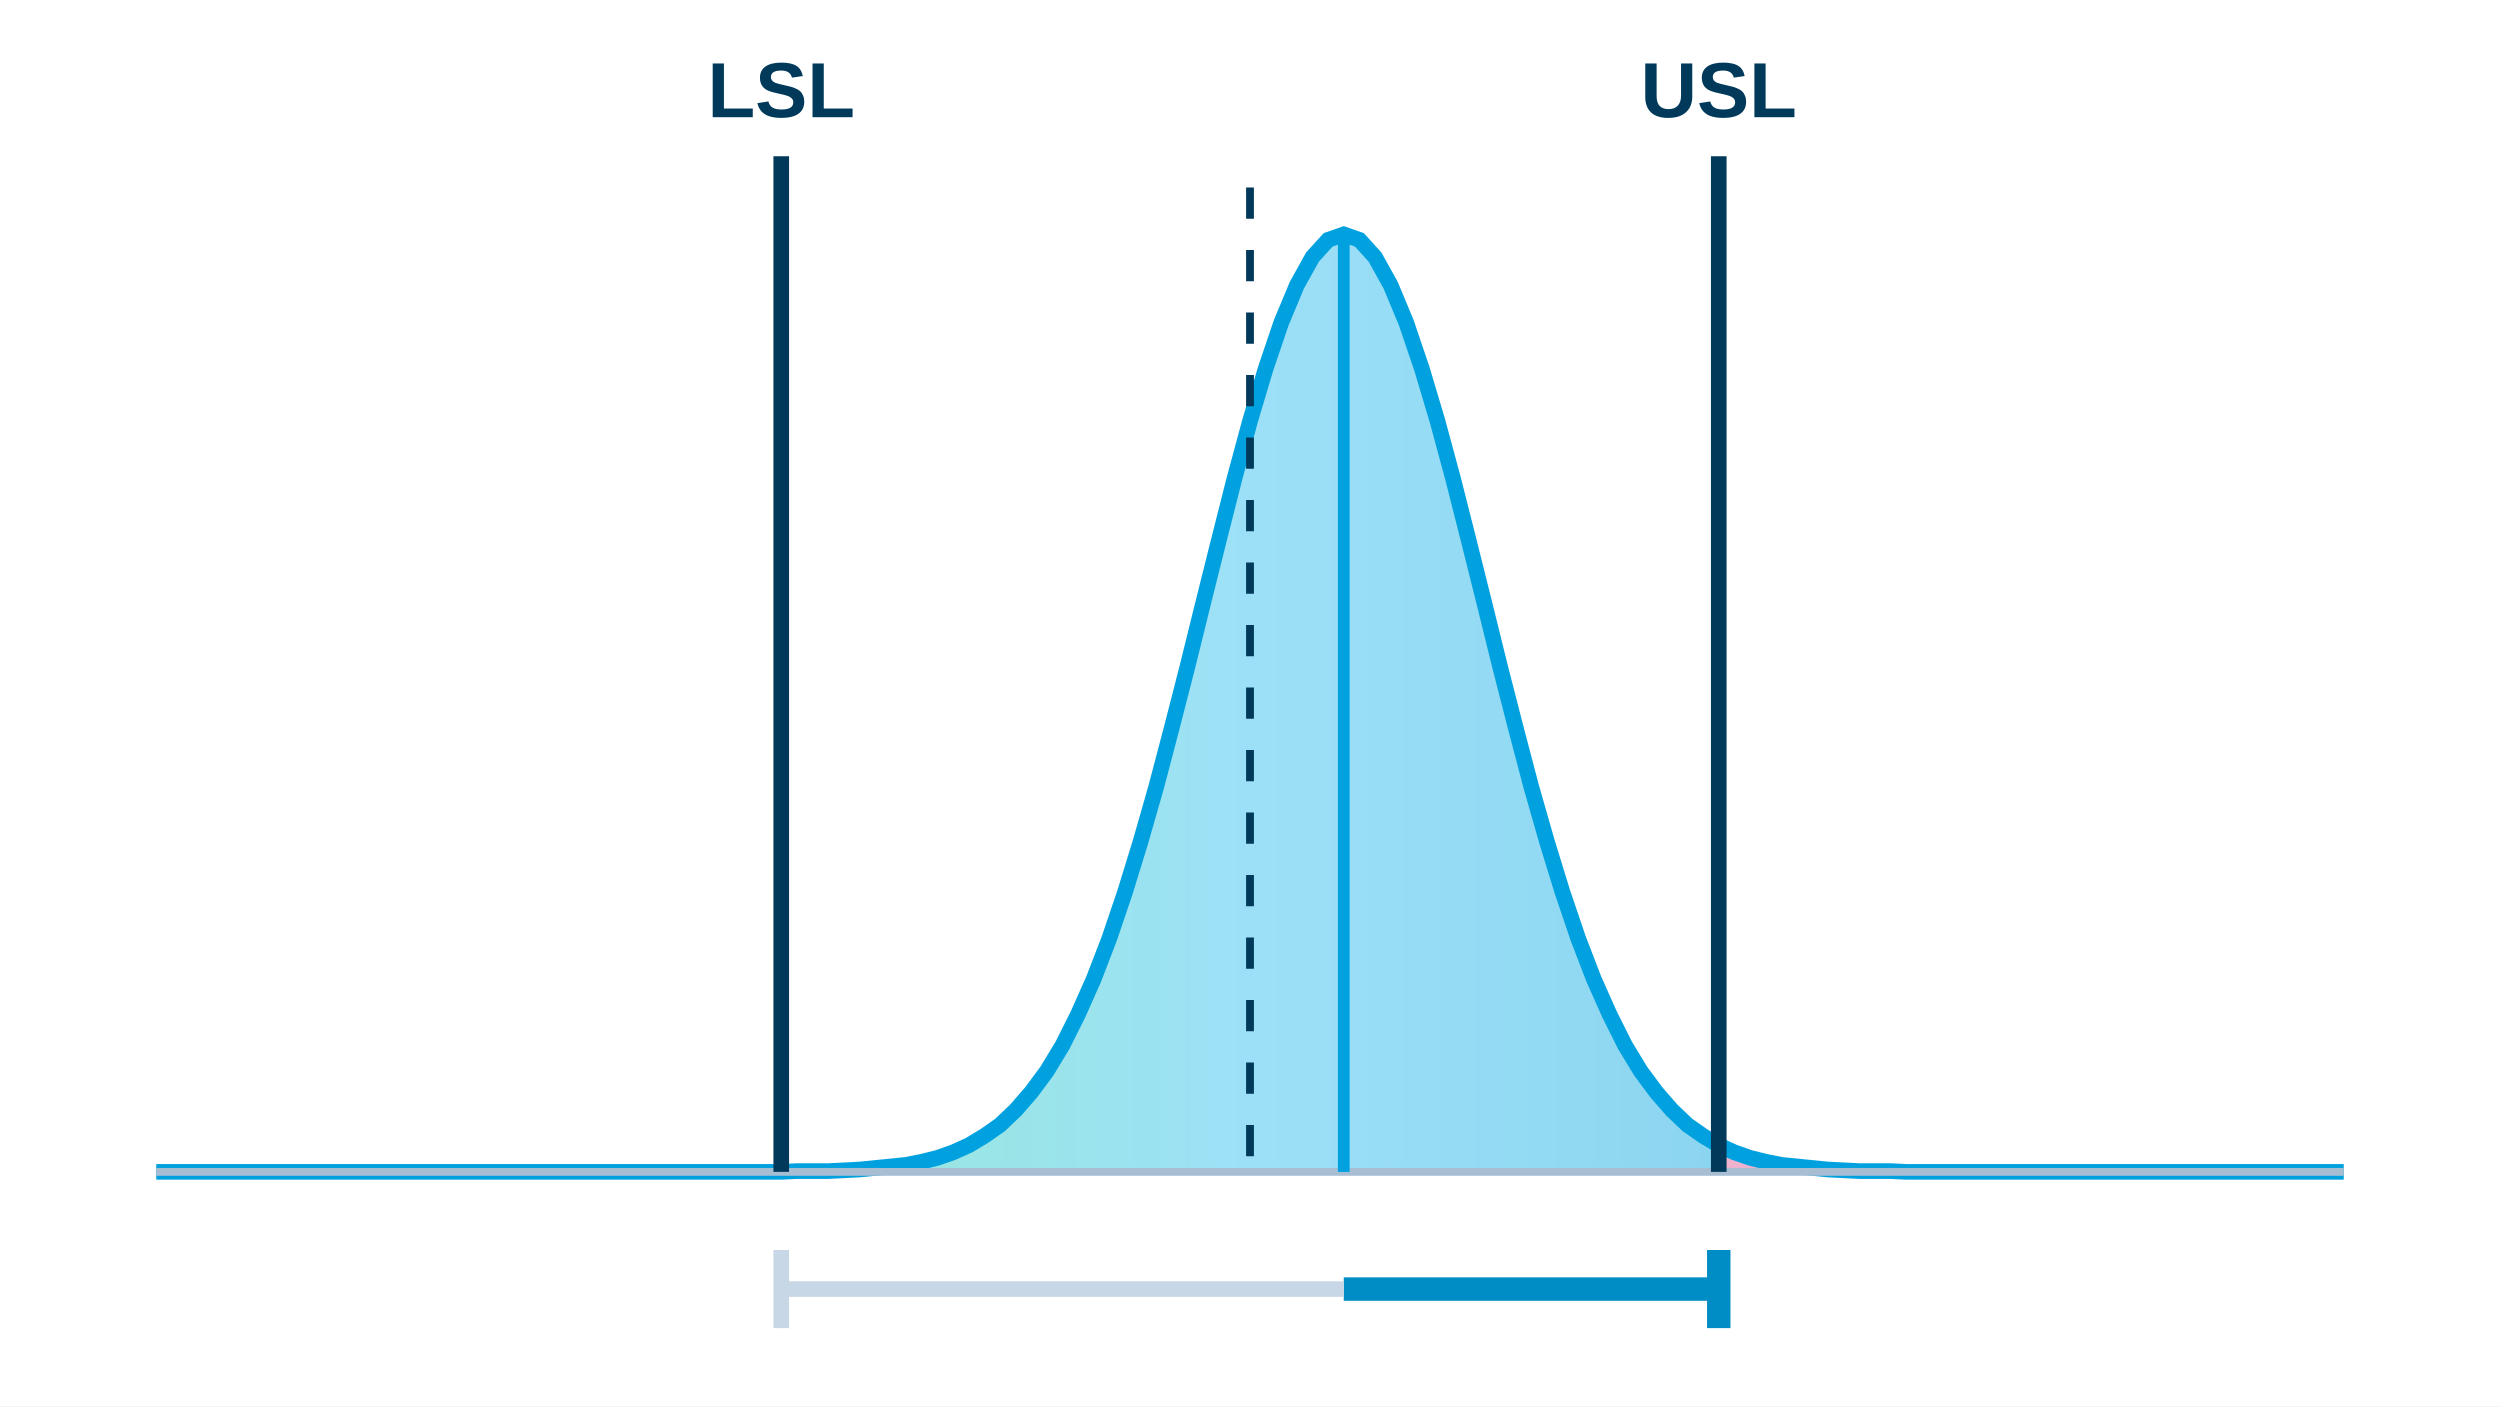
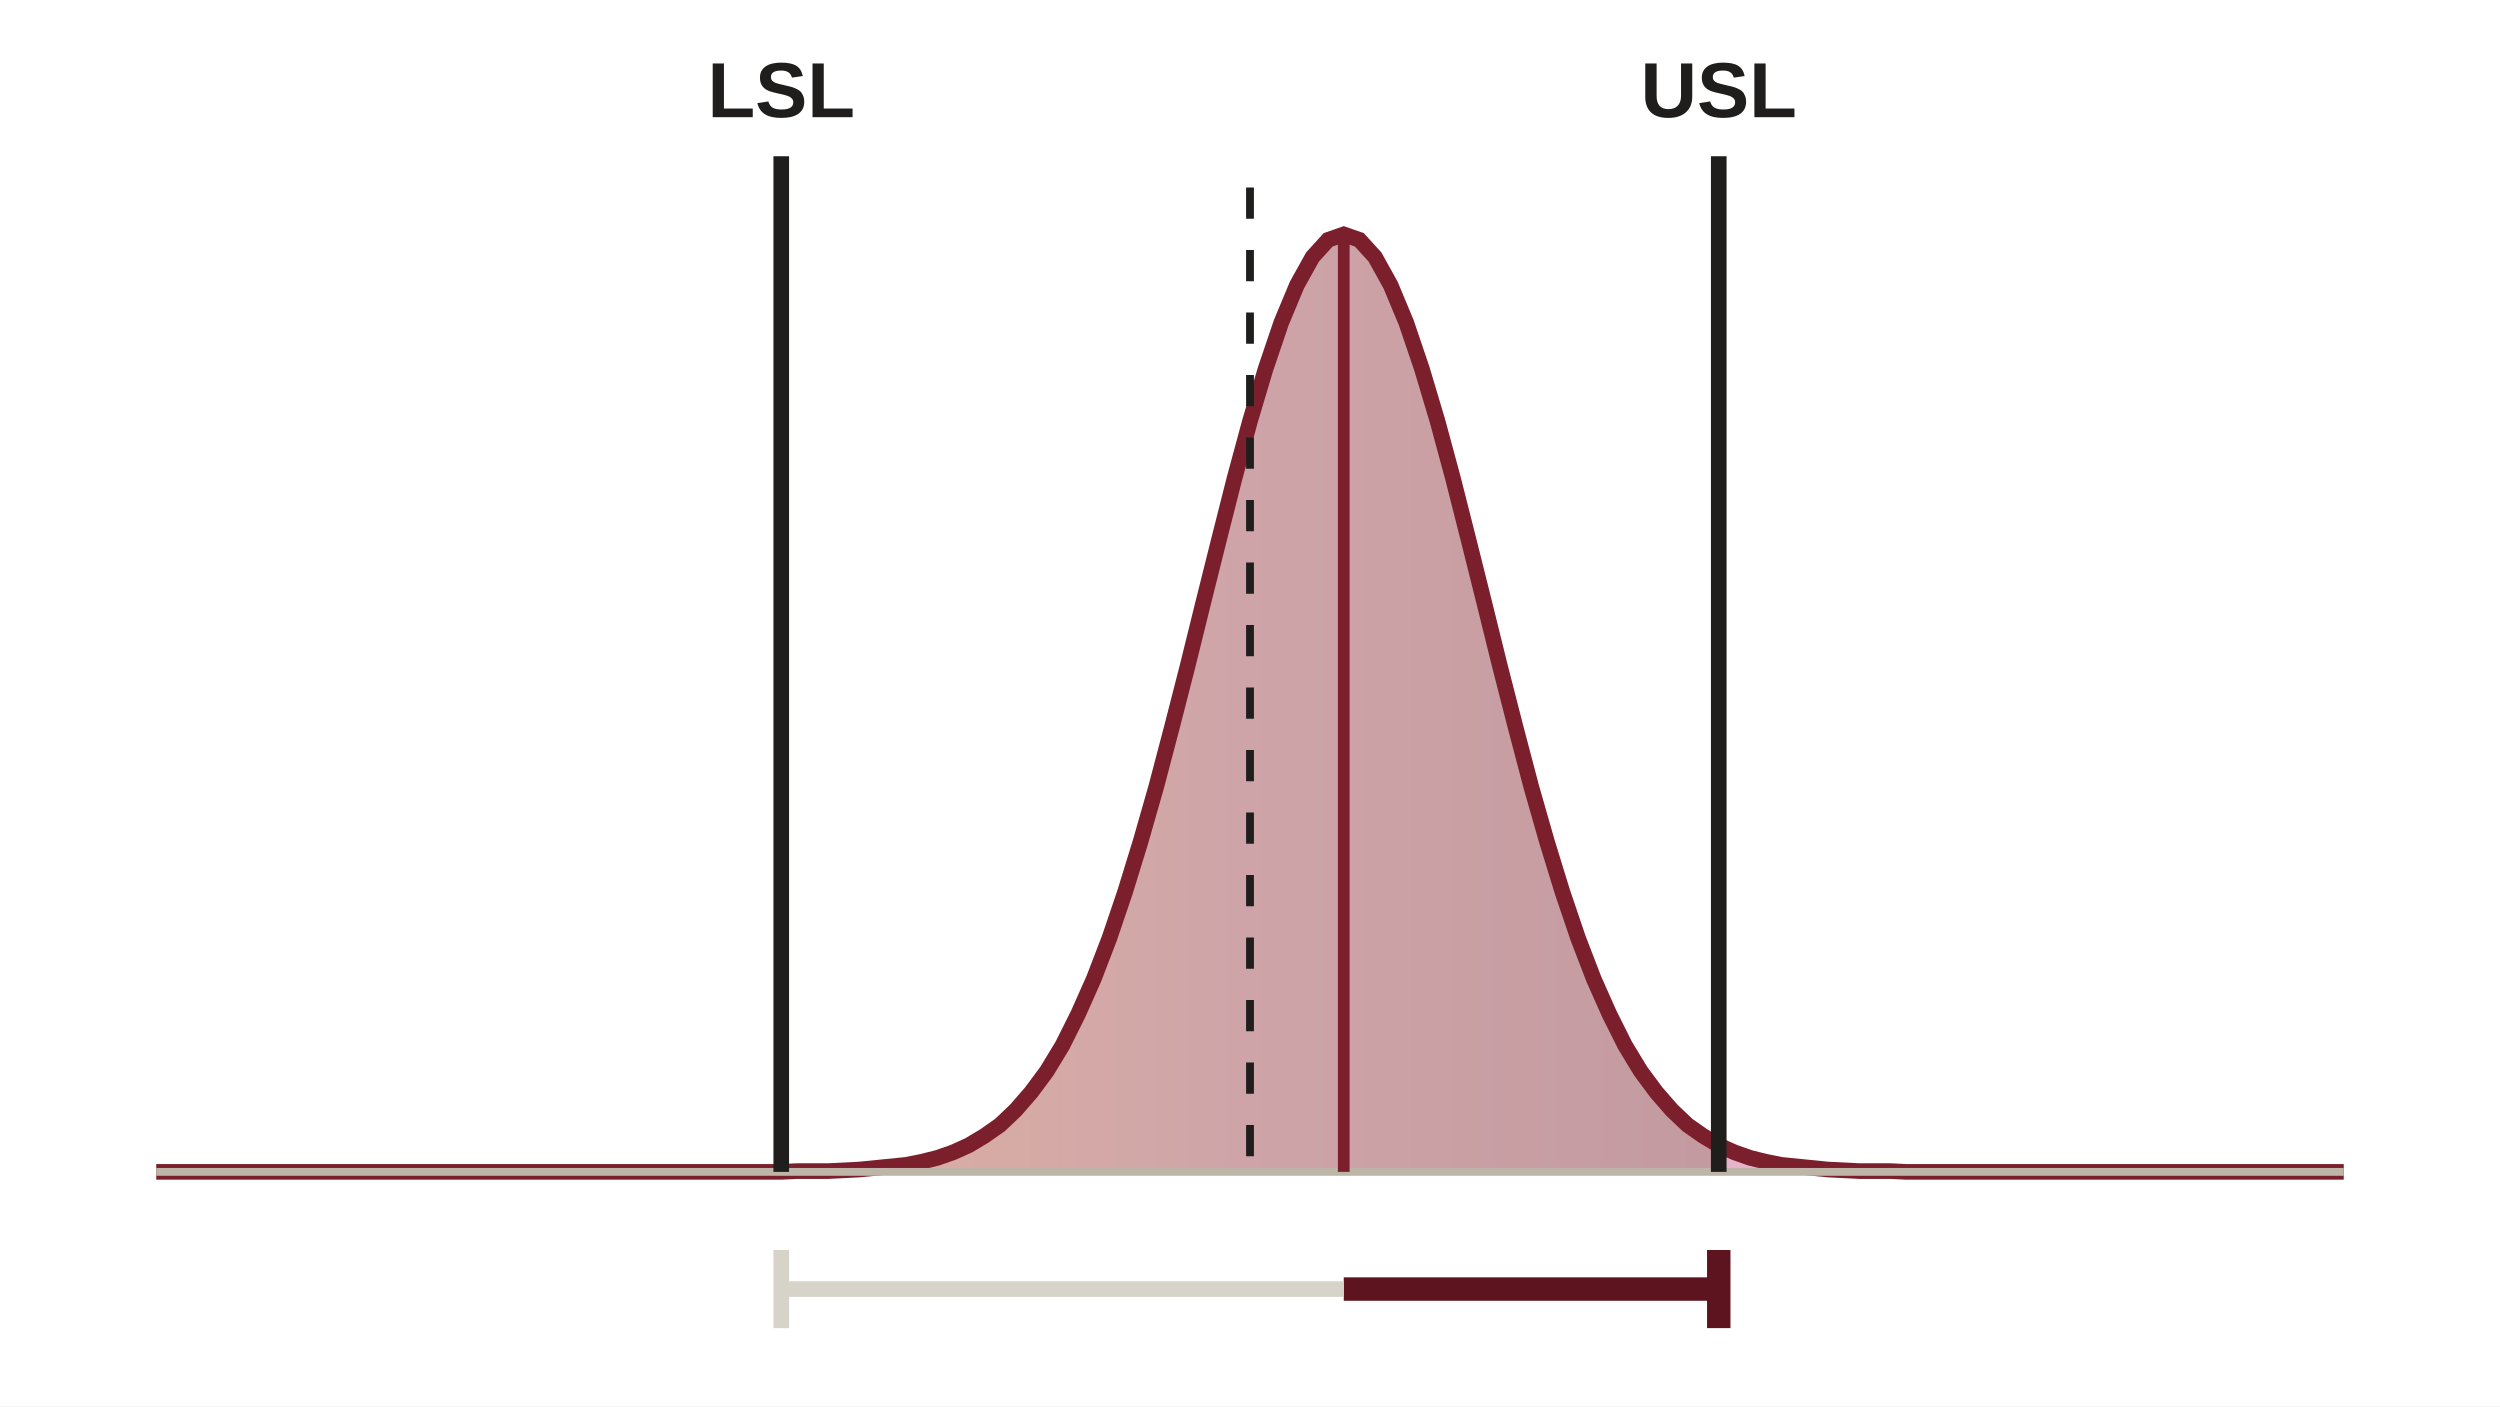
<svg xmlns="http://www.w3.org/2000/svg" viewBox="0 0 320 180" width="320" height="180" aria-hidden="true">
  <defs>
    <linearGradient id="g" x1="0" x2="1" y1="0" y2="0">
-       <stop offset="0" stop-color="#1BCDAC" />
-       <stop offset=".5" stop-color="#24BBEE" />
-       <stop offset="1" stop-color="#00A1DE" />
+       <stop offset="0" stop-color="#b4512f" />
+       <stop offset=".5" stop-color="#93353f" />
+       <stop offset="1" stop-color="#7a1f2b" />
    </linearGradient>
  </defs>
  <rect width="320" height="180" fill="#ffffff" />
  <path d="M100,150 L100,150.0 L102,149.9 L104,149.9 L106,149.9 L108,149.8 L110,149.7 L112,149.5 L114,149.3 L116,149.1 L118,148.7 L120,148.2 L122,147.5 L124,146.6 L126,145.4 L128,144.0 L130,142.1 L132,139.8 L134,137.1 L136,133.8 L138,129.8 L140,125.3 L142,120.1 L144,114.2 L146,107.7 L148,100.7 L150,93.1 L152,85.3 L154,77.2 L156,69.2 L158,61.3 L160,53.9 L162,47.2 L164,41.3 L166,36.5 L168,32.9 L170,30.7 L172,30.0 L174,30.7 L176,32.9 L178,36.5 L180,41.3 L182,47.2 L184,53.9 L186,61.3 L188,69.2 L190,77.2 L192,85.3 L194,93.1 L196,100.7 L198,107.7 L200,114.2 L202,120.1 L204,125.3 L206,129.8 L208,133.8 L210,137.1 L212,139.8 L214,142.1 L216,144.0 L218,145.4 L220,146.6 L220,150Z" fill="url(#g)" opacity=".45" />
-   <path d="M220,150 L220,146.6 L222,147.5 L224,148.2 L226,148.7 L228,149.1 L230,149.3 L232,149.5 L234,149.7 L236,149.8 L238,149.9 L240,149.9 L242,149.9 L244,150.0 L246,150.0 L248,150.0 L250,150.0 L252,150.0 L254,150.0 L256,150.0 L258,150.0 L260,150.0 L262,150.0 L264,150.0 L266,150.0 L268,150.0 L270,150.0 L272,150.0 L274,150.0 L276,150.0 L278,150.0 L280,150.0 L282,150.0 L284,150.0 L286,150.0 L288,150.0 L290,150.0 L292,150.0 L294,150.0 L296,150.0 L298,150.0 L300,150.0 L300,150Z" fill="#C90062" opacity=".3" />
-   <polyline points="20,150.0 22,150.0 24,150.0 26,150.0 28,150.0 30,150.0 32,150.0 34,150.0 36,150.0 38,150.0 40,150.0 42,150.0 44,150.0 46,150.0 48,150.0 50,150.0 52,150.0 54,150.0 56,150.0 58,150.0 60,150.0 62,150.0 64,150.0 66,150.0 68,150.0 70,150.0 72,150.0 74,150.0 76,150.0 78,150.0 80,150.0 82,150.0 84,150.0 86,150.0 88,150.0 90,150.0 92,150.0 94,150.0 96,150.0 98,150.0 100,150.0 102,149.9 104,149.9 106,149.9 108,149.8 110,149.7 112,149.5 114,149.3 116,149.1 118,148.7 120,148.2 122,147.5 124,146.6 126,145.4 128,144.0 130,142.1 132,139.8 134,137.1 136,133.8 138,129.8 140,125.3 142,120.1 144,114.2 146,107.7 148,100.7 150,93.1 152,85.3 154,77.2 156,69.2 158,61.3 160,53.9 162,47.2 164,41.3 166,36.5 168,32.9 170,30.7 172,30.0 174,30.7 176,32.9 178,36.5 180,41.3 182,47.2 184,53.9 186,61.3 188,69.2 190,77.2 192,85.3 194,93.1 196,100.7 198,107.7 200,114.2 202,120.1 204,125.3 206,129.8 208,133.8 210,137.1 212,139.8 214,142.1 216,144.0 218,145.4 220,146.6 222,147.5 224,148.2 226,148.7 228,149.1 230,149.3 232,149.5 234,149.7 236,149.8 238,149.9 240,149.9 242,149.9 244,150.0 246,150.0 248,150.0 250,150.0 252,150.0 254,150.0 256,150.0 258,150.0 260,150.0 262,150.0 264,150.0 266,150.0 268,150.0 270,150.0 272,150.0 274,150.0 276,150.0 278,150.0 280,150.0 282,150.0 284,150.0 286,150.0 288,150.0 290,150.0 292,150.0 294,150.0 296,150.0 298,150.0 300,150.0" fill="none" stroke="#00A1DE" stroke-width="2" />
-   <line x1="20" y1="150" x2="300" y2="150" stroke="#a6bdd2" />
-   <line x1="100" y1="20" x2="100" y2="150" stroke="#00395A" stroke-width="2" />
-   <line x1="220" y1="20" x2="220" y2="150" stroke="#00395A" stroke-width="2" />
-   <line x1="160" y1="24" x2="160" y2="150" stroke="#00395A" stroke-dasharray="4 4" />
-   <line x1="172" y1="30" x2="172" y2="150" stroke="#00A1DE" stroke-width="1.5" />
-   <g font-family="Arial, Helvetica, sans-serif" font-size="10" font-weight="700" fill="#00395A">
+   <path d="M220,150 L220,146.6 L222,147.5 L224,148.2 L226,148.7 L228,149.1 L230,149.3 L232,149.5 L234,149.7 L236,149.8 L238,149.9 L240,149.9 L242,149.9 L244,150.0 L246,150.0 L248,150.0 L250,150.0 L252,150.0 L254,150.0 L256,150.0 L258,150.0 L260,150.0 L262,150.0 L264,150.0 L266,150.0 L268,150.0 L270,150.0 L272,150.0 L274,150.0 L276,150.0 L278,150.0 L280,150.0 L282,150.0 L284,150.0 L286,150.0 L288,150.0 L290,150.0 L292,150.0 L294,150.0 L296,150.0 L298,150.0 L300,150.0 L300,150Z" fill="#a8004f" opacity=".3" />
+   <polyline points="20,150.0 22,150.0 24,150.0 26,150.0 28,150.0 30,150.0 32,150.0 34,150.0 36,150.0 38,150.0 40,150.0 42,150.0 44,150.0 46,150.0 48,150.0 50,150.0 52,150.0 54,150.0 56,150.0 58,150.0 60,150.0 62,150.0 64,150.0 66,150.0 68,150.0 70,150.0 72,150.0 74,150.0 76,150.0 78,150.0 80,150.0 82,150.0 84,150.0 86,150.0 88,150.0 90,150.0 92,150.0 94,150.0 96,150.0 98,150.0 100,150.0 102,149.9 104,149.9 106,149.9 108,149.8 110,149.7 112,149.5 114,149.3 116,149.1 118,148.7 120,148.2 122,147.5 124,146.6 126,145.4 128,144.0 130,142.1 132,139.8 134,137.1 136,133.8 138,129.8 140,125.3 142,120.1 144,114.2 146,107.7 148,100.7 150,93.1 152,85.3 154,77.2 156,69.2 158,61.3 160,53.9 162,47.2 164,41.3 166,36.5 168,32.9 170,30.7 172,30.0 174,30.7 176,32.9 178,36.5 180,41.3 182,47.2 184,53.9 186,61.3 188,69.2 190,77.2 192,85.3 194,93.1 196,100.7 198,107.7 200,114.2 202,120.1 204,125.3 206,129.8 208,133.8 210,137.1 212,139.8 214,142.1 216,144.0 218,145.4 220,146.6 222,147.5 224,148.2 226,148.7 228,149.1 230,149.3 232,149.5 234,149.7 236,149.8 238,149.9 240,149.9 242,149.9 244,150.0 246,150.0 248,150.0 250,150.0 252,150.0 254,150.0 256,150.0 258,150.0 260,150.0 262,150.0 264,150.0 266,150.0 268,150.0 270,150.0 272,150.0 274,150.0 276,150.0 278,150.0 280,150.0 282,150.0 284,150.0 286,150.0 288,150.0 290,150.0 292,150.0 294,150.0 296,150.0 298,150.0 300,150.0" fill="none" stroke="#7a1f2b" stroke-width="2" />
+   <line x1="20" y1="150" x2="300" y2="150" stroke="#bdb6a8" />
+   <line x1="100" y1="20" x2="100" y2="150" stroke="#1f1e1d" stroke-width="2" />
+   <line x1="220" y1="20" x2="220" y2="150" stroke="#1f1e1d" stroke-width="2" />
+   <line x1="160" y1="24" x2="160" y2="150" stroke="#1f1e1d" stroke-dasharray="4 4" />
+   <line x1="172" y1="30" x2="172" y2="150" stroke="#7a1f2b" stroke-width="1.5" />
+   <g font-family="Arial, Helvetica, sans-serif" font-size="10" font-weight="700" fill="#1f1e1d">
    <text x="100" y="15" text-anchor="middle">LSL</text>
    <text x="220" y="15" text-anchor="middle">USL</text>
  </g>
-   <line x1="172" y1="165" x2="220" y2="165" stroke="#008cc4" stroke-width="3" />
-   <line x1="220" y1="160" x2="220" y2="170" stroke="#008cc4" stroke-width="3" />
-   <line x1="172" y1="165" x2="100" y2="165" stroke="#c7d7e6" stroke-width="2" />
-   <line x1="100" y1="160" x2="100" y2="170" stroke="#c7d7e6" stroke-width="2" />
+   <line x1="172" y1="165" x2="220" y2="165" stroke="#5e141e" stroke-width="3" />
+   <line x1="220" y1="160" x2="220" y2="170" stroke="#5e141e" stroke-width="3" />
+   <line x1="172" y1="165" x2="100" y2="165" stroke="#d8d3c8" stroke-width="2" />
+   <line x1="100" y1="160" x2="100" y2="170" stroke="#d8d3c8" stroke-width="2" />
</svg>
